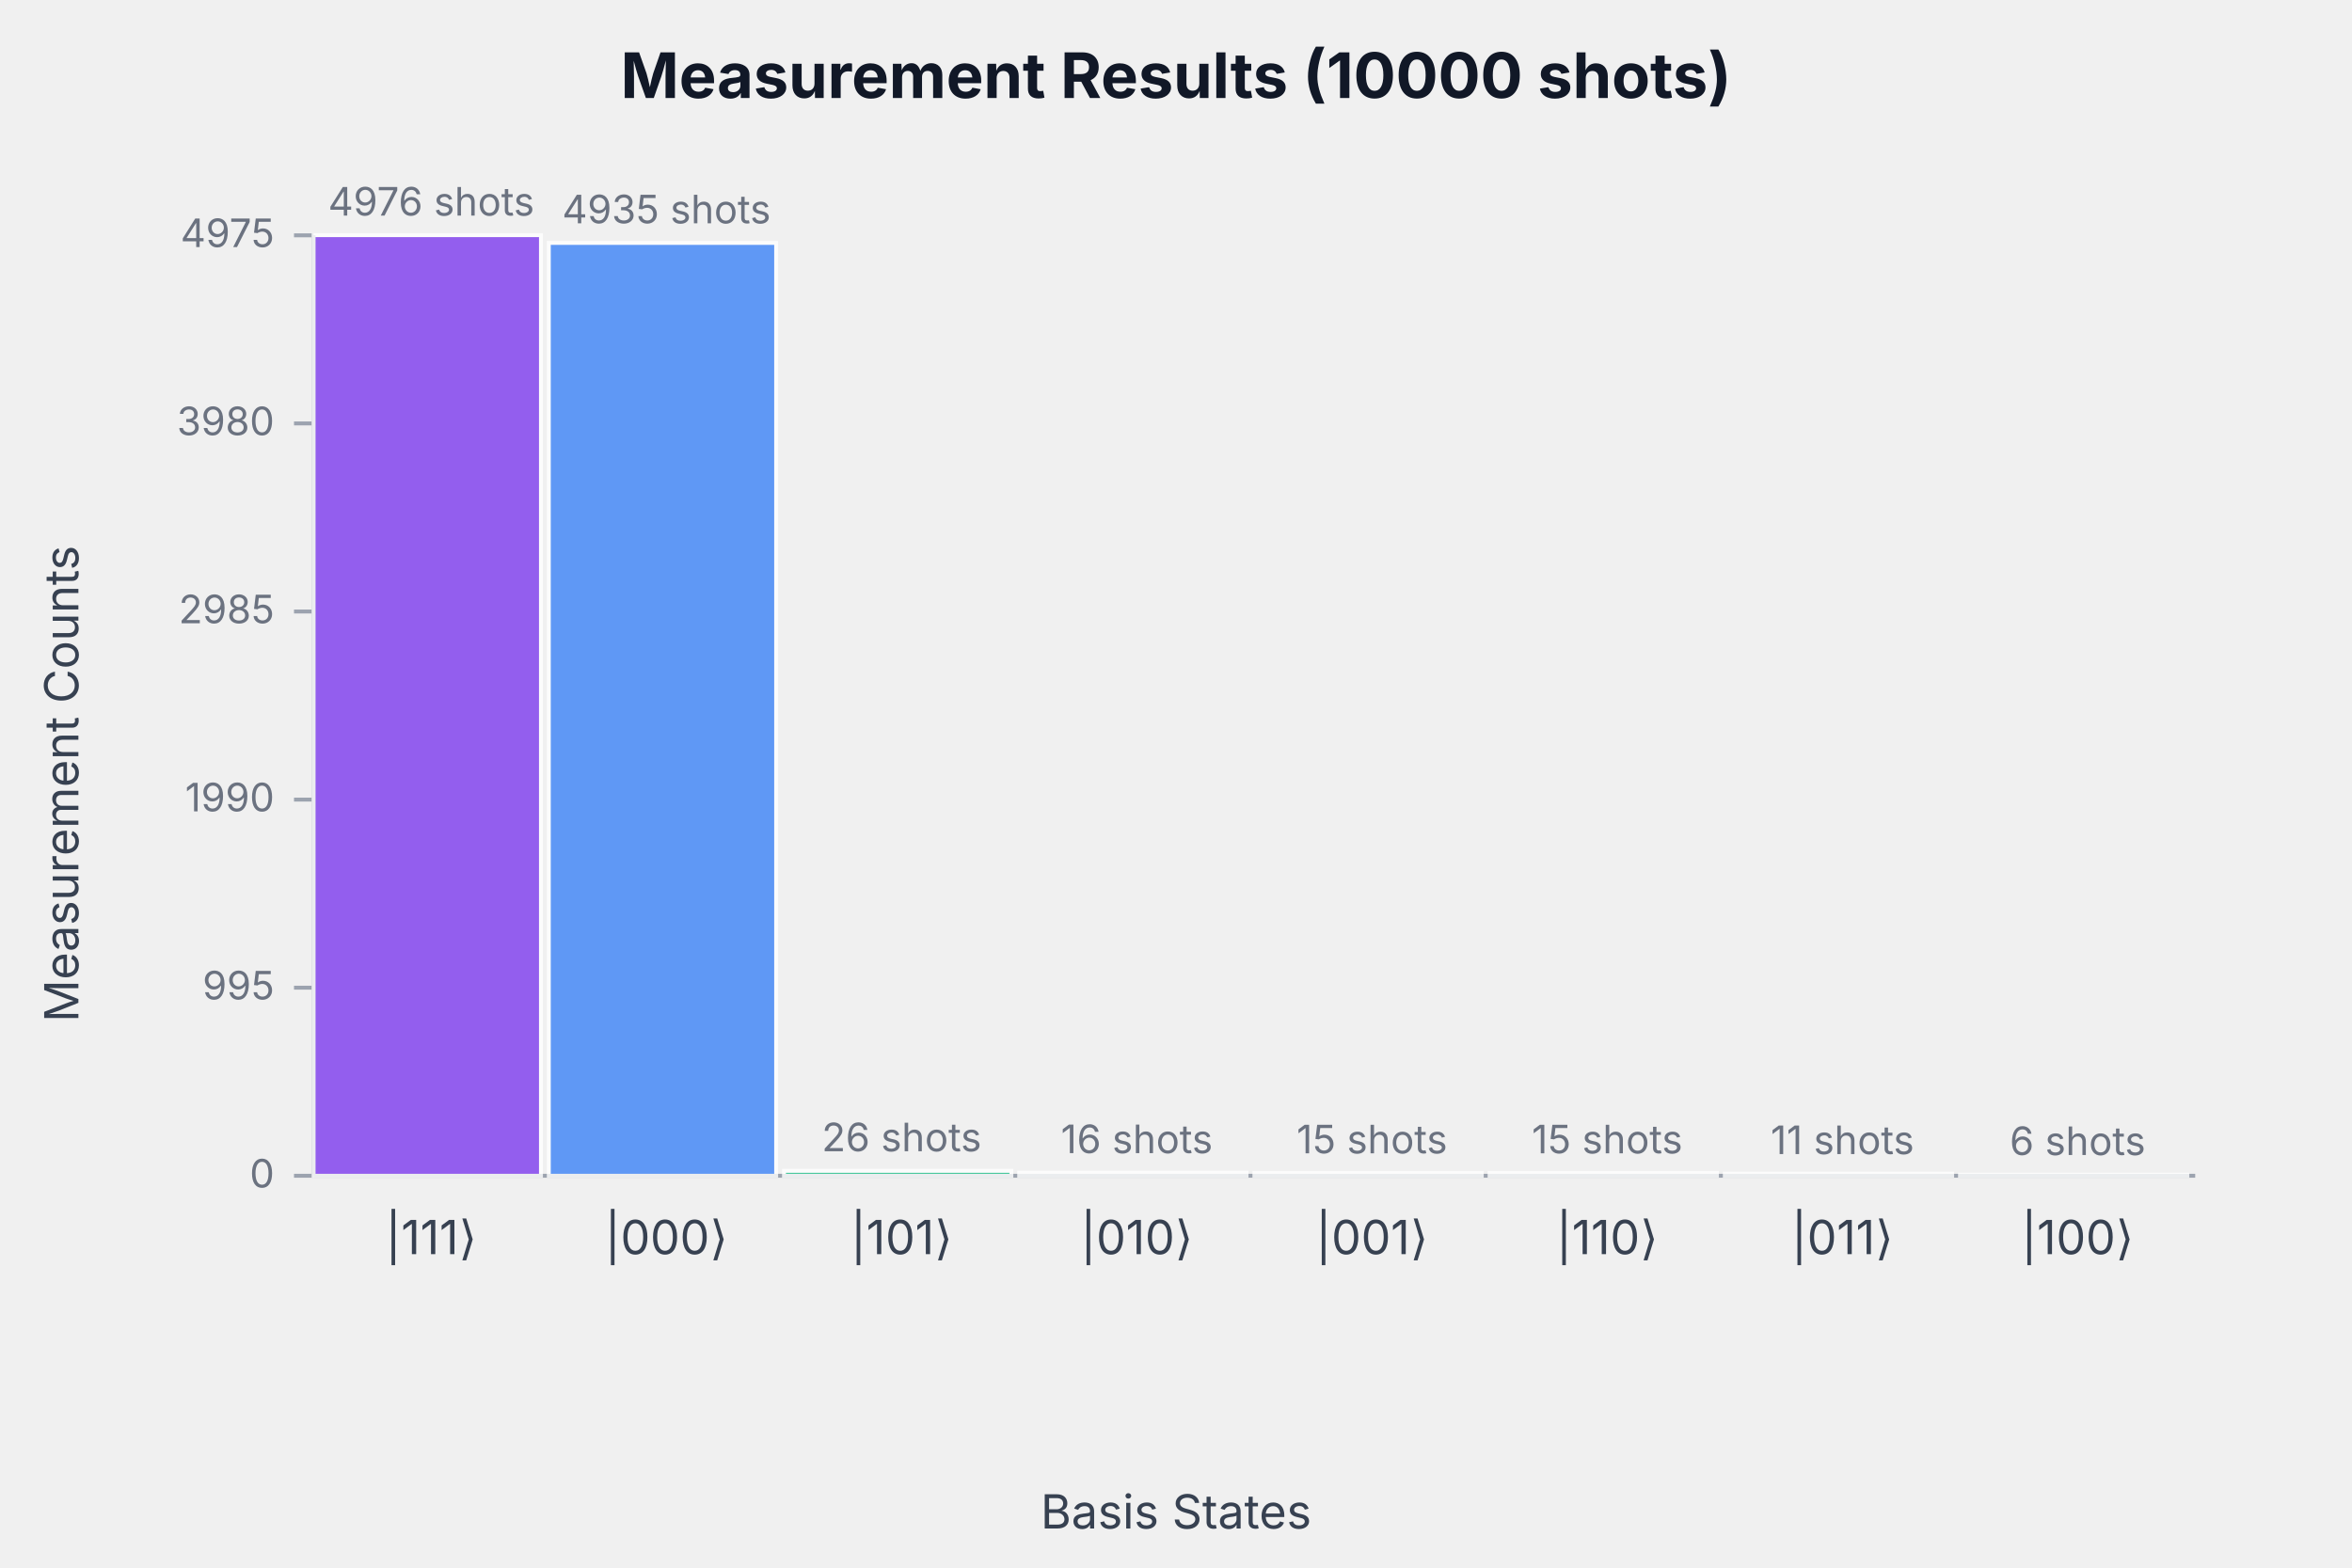
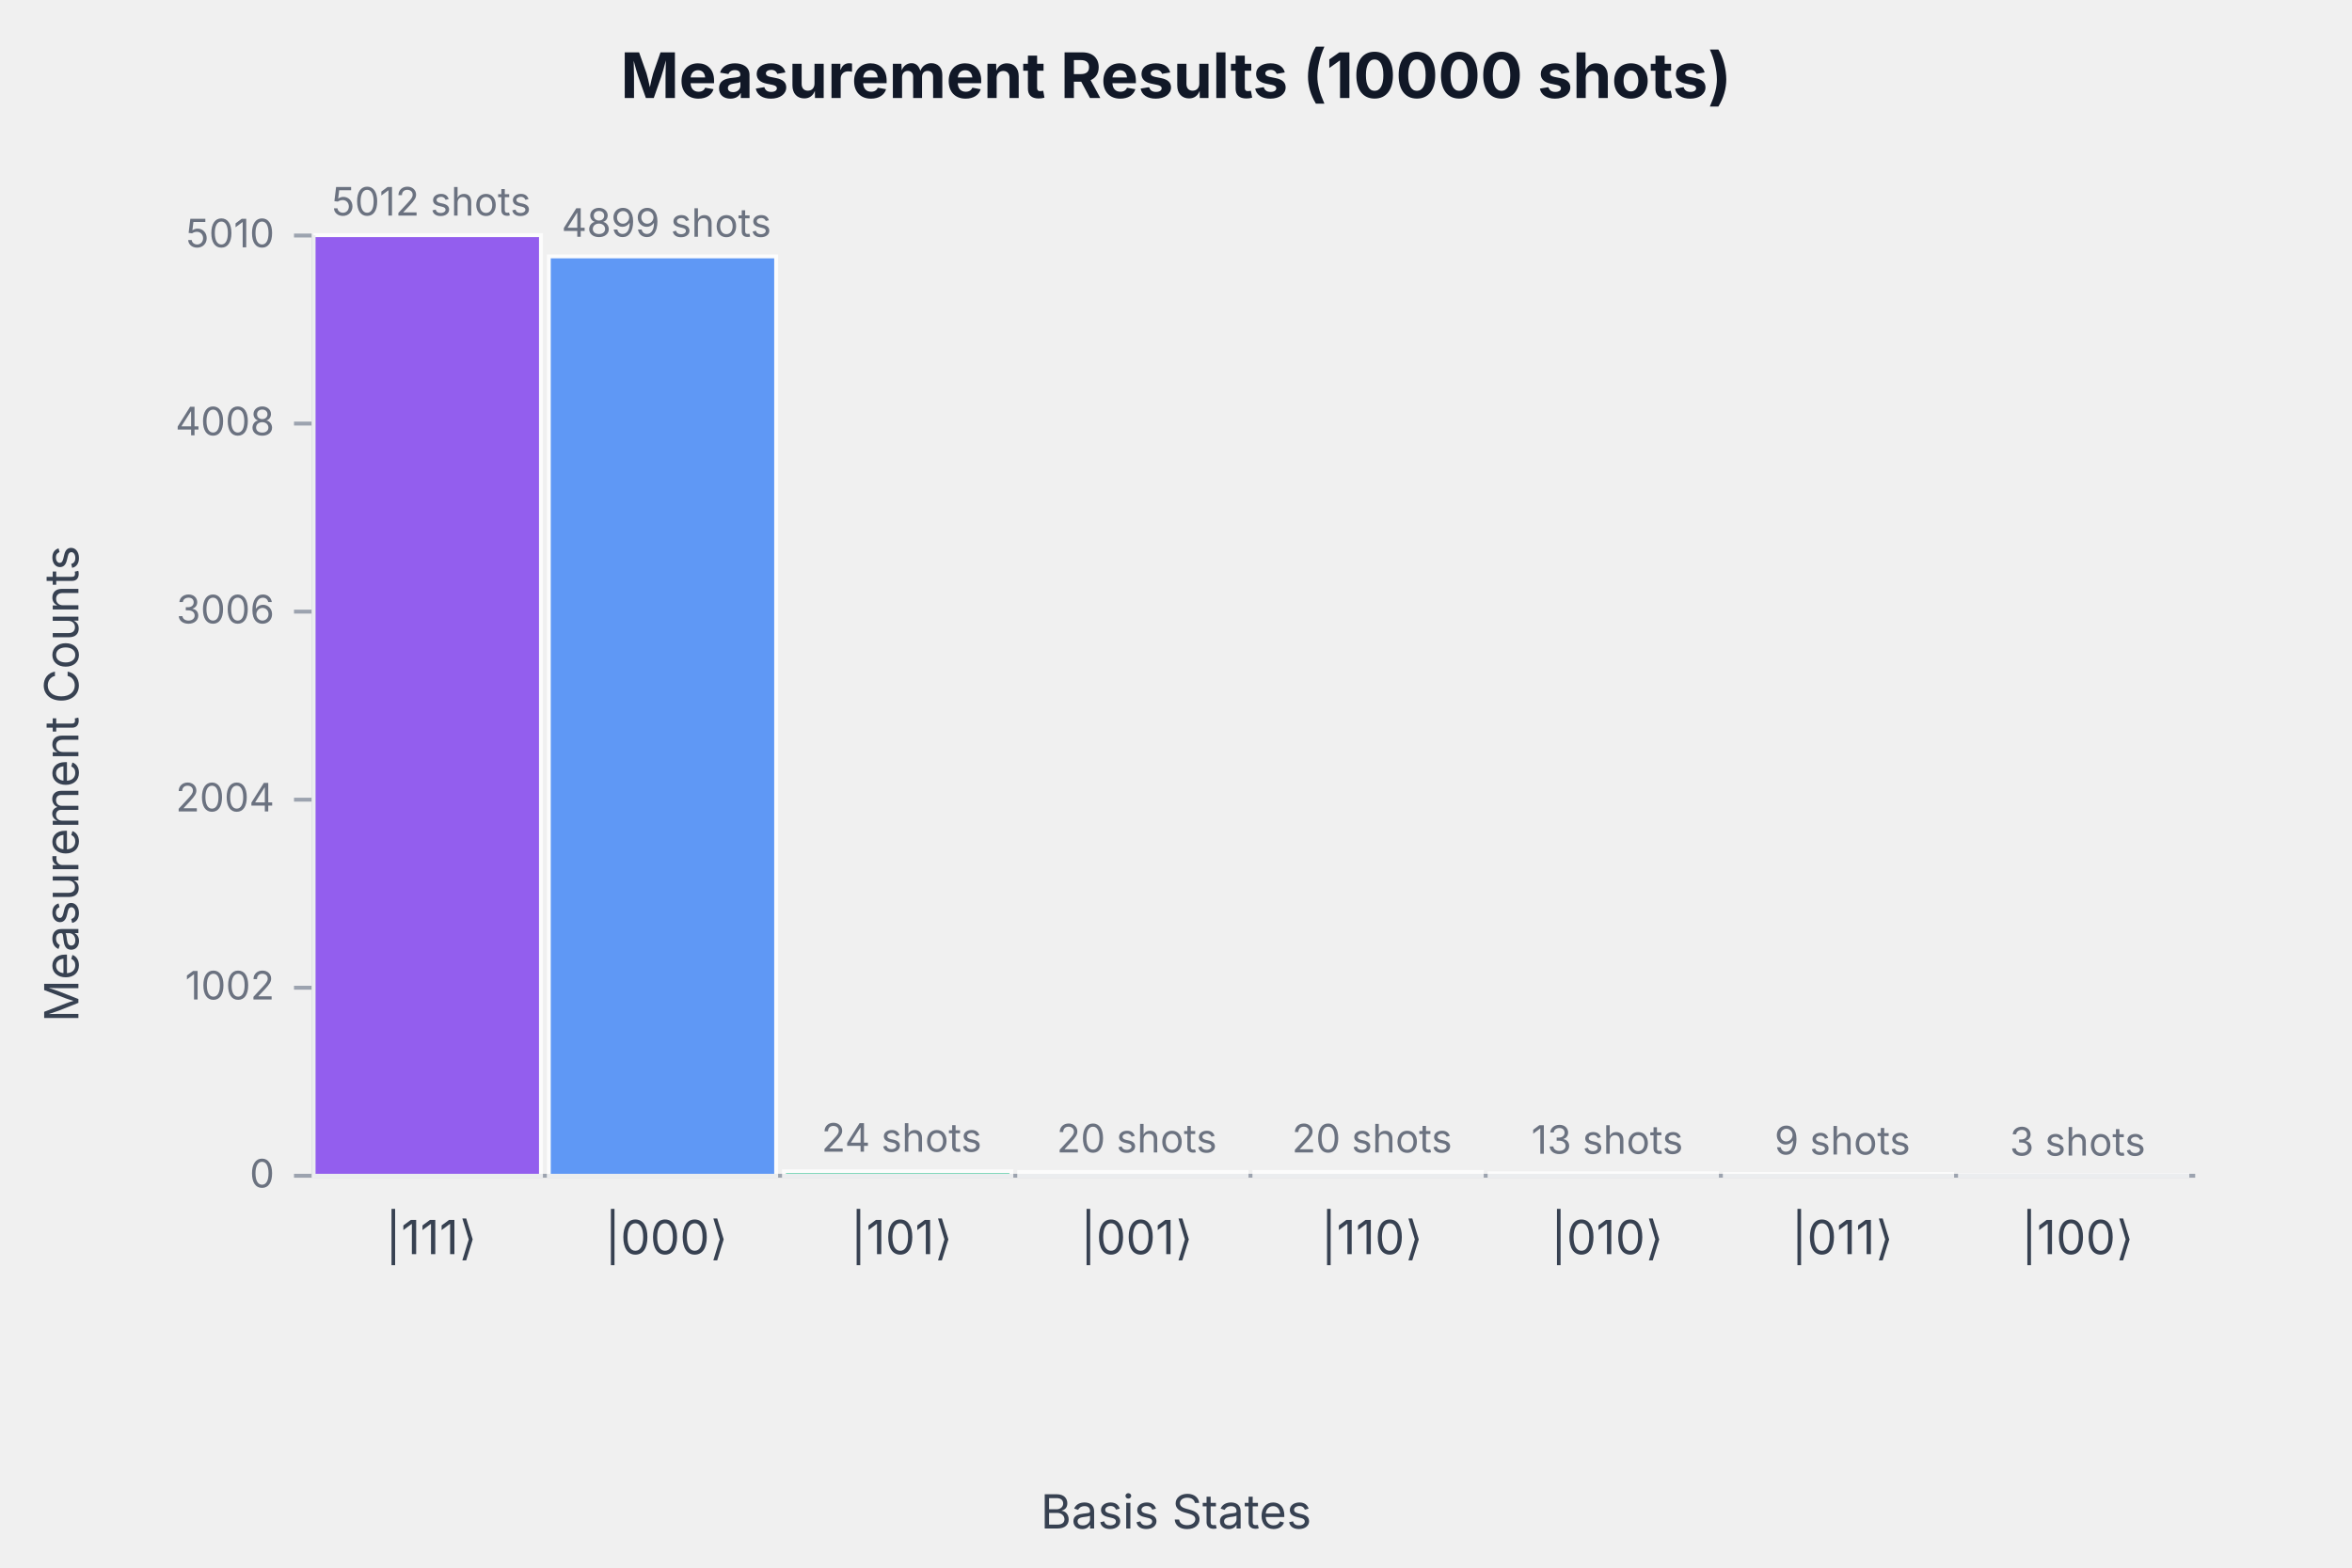
<svg xmlns="http://www.w3.org/2000/svg" height="400" style="background-color: #f9fafb; border: 1px solid #e5e7eb; border-radius: 8px;" width="600">
  <defs>
    <style>text { font-family: 'SF Pro Display', 'Segoe UI', system-ui, sans-serif; }
                     rect:hover { opacity: 1; stroke-width: 2; }</style>
  </defs>
  <text fill="#111827" font-size="16" font-weight="bold" text-anchor="middle" x="300" y="25">Measurement Results (10000 shots)</text>
  <text fill="#374151" font-size="12" text-anchor="middle" transform="rotate(-90 20 200)" x="20" y="200">Measurement Counts</text>
  <text fill="#374151" font-size="12" text-anchor="middle" x="300" y="390">Basis States</text>
  <g>
    <line stroke="#9ca3af" stroke-width="1" x1="80" x2="80" y1="60" y2="300" />
    <g>
      <line stroke="#9ca3af" stroke-width="1" x1="75" x2="80" y1="300" y2="300" />
      <text fill="#6b7280" font-size="10" text-anchor="end" x="70" y="303">0</text>
    </g>
    <g>
-       <line stroke="#9ca3af" stroke-width="1" x1="75" x2="80" y1="252.01" y2="252.01" />
-       <text fill="#6b7280" font-size="10" text-anchor="end" x="70" y="255.01">995</text>
+       <line stroke="#9ca3af" stroke-width="1" x1="75" x2="80" y1="252.019" y2="252.019" />
+       <text fill="#6b7280" font-size="10" text-anchor="end" x="70" y="255.019">1002</text>
    </g>
    <g>
-       <line stroke="#9ca3af" stroke-width="1" x1="75" x2="80" y1="204.019" y2="204.019" />
-       <text fill="#6b7280" font-size="10" text-anchor="end" x="70" y="207.019">1990</text>
+       <line stroke="#9ca3af" stroke-width="1" x1="75" x2="80" y1="204.038" y2="204.038" />
+       <text fill="#6b7280" font-size="10" text-anchor="end" x="70" y="207.038">2004</text>
    </g>
    <g>
-       <line stroke="#9ca3af" stroke-width="1" x1="75" x2="80" y1="156.029" y2="156.029" />
-       <text fill="#6b7280" font-size="10" text-anchor="end" x="70" y="159.029">2985</text>
+       <line stroke="#9ca3af" stroke-width="1" x1="75" x2="80" y1="156.057" y2="156.057" />
+       <text fill="#6b7280" font-size="10" text-anchor="end" x="70" y="159.057">3006</text>
    </g>
    <g>
-       <line stroke="#9ca3af" stroke-width="1" x1="75" x2="80" y1="108.039" y2="108.039" />
-       <text fill="#6b7280" font-size="10" text-anchor="end" x="70" y="111.039">3980</text>
+       <line stroke="#9ca3af" stroke-width="1" x1="75" x2="80" y1="108.077" y2="108.077" />
+       <text fill="#6b7280" font-size="10" text-anchor="end" x="70" y="111.077">4008</text>
    </g>
    <g>
-       <line stroke="#9ca3af" stroke-width="1" x1="75" x2="80" y1="60.048" y2="60.048" />
-       <text fill="#6b7280" font-size="10" text-anchor="end" x="70" y="63.048">4975</text>
+       <line stroke="#9ca3af" stroke-width="1" x1="75" x2="80" y1="60.096" y2="60.096" />
+       <text fill="#6b7280" font-size="10" text-anchor="end" x="70" y="63.096">5010</text>
    </g>
  </g>
  <line stroke="#9ca3af" stroke-width="1" x1="80" x2="560" y1="300" y2="300" />
  <g class="bar-group">
    <rect fill="#7c3aed" height="240" opacity="0.8" stroke="#ffffff" stroke-width="1" width="58" x="80" y="60" />
    <text fill="#374151" font-size="12" text-anchor="middle" x="110" y="320">|111⟩</text>
-     <text fill="#6b7280" font-size="10" text-anchor="middle" x="110" y="55">4976 shots</text>
+     <text fill="#6b7280" font-size="10" text-anchor="middle" x="110" y="55">5012 shots</text>
  </g>
  <g class="bar-group">
-     <rect fill="#3b82f6" height="238.023" opacity="0.8" stroke="#ffffff" stroke-width="1" width="58" x="140" y="61.977" />
+     <rect fill="#3b82f6" height="234.589" opacity="0.8" stroke="#ffffff" stroke-width="1" width="58" x="140" y="65.411" />
    <text fill="#374151" font-size="12" text-anchor="middle" x="170" y="320">|000⟩</text>
-     <text fill="#6b7280" font-size="10" text-anchor="middle" x="170" y="56.977">4935 shots</text>
+     <text fill="#6b7280" font-size="10" text-anchor="middle" x="170" y="60.411">4899 shots</text>
  </g>
  <g class="bar-group">
-     <rect fill="#10b981" height="1.254" opacity="0.8" stroke="#ffffff" stroke-width="1" width="58" x="200" y="298.746" />
+     <rect fill="#10b981" height="1.149" opacity="0.8" stroke="#ffffff" stroke-width="1" width="58" x="200" y="298.851" />
    <text fill="#374151" font-size="12" text-anchor="middle" x="230" y="320">|101⟩</text>
-     <text fill="#6b7280" font-size="10" text-anchor="middle" x="230" y="293.746">26 shots</text>
+     <text fill="#6b7280" font-size="10" text-anchor="middle" x="230" y="293.851">24 shots</text>
  </g>
  <g class="bar-group">
-     <rect fill="#f59e0b" height="0.772" opacity="0.8" stroke="#ffffff" stroke-width="1" width="58" x="260" y="299.228" />
-     <text fill="#374151" font-size="12" text-anchor="middle" x="290" y="320">|010⟩</text>
-     <text fill="#6b7280" font-size="10" text-anchor="middle" x="290" y="294.228">16 shots</text>
+     <rect fill="#f59e0b" height="0.958" opacity="0.8" stroke="#ffffff" stroke-width="1" width="58" x="260" y="299.042" />
+     <text fill="#374151" font-size="12" text-anchor="middle" x="290" y="320">|001⟩</text>
+     <text fill="#6b7280" font-size="10" text-anchor="middle" x="290" y="294.042">20 shots</text>
  </g>
  <g class="bar-group">
-     <rect fill="#ef4444" height="0.723" opacity="0.8" stroke="#ffffff" stroke-width="1" width="58" x="320" y="299.277" />
-     <text fill="#374151" font-size="12" text-anchor="middle" x="350" y="320">|001⟩</text>
-     <text fill="#6b7280" font-size="10" text-anchor="middle" x="350" y="294.277">15 shots</text>
+     <rect fill="#ef4444" height="0.958" opacity="0.8" stroke="#ffffff" stroke-width="1" width="58" x="320" y="299.042" />
+     <text fill="#374151" font-size="12" text-anchor="middle" x="350" y="320">|110⟩</text>
+     <text fill="#6b7280" font-size="10" text-anchor="middle" x="350" y="294.042">20 shots</text>
  </g>
  <g class="bar-group">
-     <rect fill="#8b5cf6" height="0.723" opacity="0.8" stroke="#ffffff" stroke-width="1" width="58" x="380" y="299.277" />
-     <text fill="#374151" font-size="12" text-anchor="middle" x="410" y="320">|110⟩</text>
-     <text fill="#6b7280" font-size="10" text-anchor="middle" x="410" y="294.277">15 shots</text>
+     <rect fill="#8b5cf6" height="0.623" opacity="0.8" stroke="#ffffff" stroke-width="1" width="58" x="380" y="299.377" />
+     <text fill="#374151" font-size="12" text-anchor="middle" x="410" y="320">|010⟩</text>
+     <text fill="#6b7280" font-size="10" text-anchor="middle" x="410" y="294.377">13 shots</text>
  </g>
  <g class="bar-group">
-     <rect fill="#06b6d4" height="0.531" opacity="0.8" stroke="#ffffff" stroke-width="1" width="58" x="440" y="299.469" />
+     <rect fill="#06b6d4" height="0.431" opacity="0.8" stroke="#ffffff" stroke-width="1" width="58" x="440" y="299.569" />
    <text fill="#374151" font-size="12" text-anchor="middle" x="470" y="320">|011⟩</text>
-     <text fill="#6b7280" font-size="10" text-anchor="middle" x="470" y="294.469">11 shots</text>
+     <text fill="#6b7280" font-size="10" text-anchor="middle" x="470" y="294.569">9 shots</text>
  </g>
  <g class="bar-group">
-     <rect fill="#84cc16" height="0.289" opacity="0.8" stroke="#ffffff" stroke-width="1" width="58" x="500" y="299.711" />
+     <rect fill="#84cc16" height="0.144" opacity="0.8" stroke="#ffffff" stroke-width="1" width="58" x="500" y="299.856" />
    <text fill="#374151" font-size="12" text-anchor="middle" x="530" y="320">|100⟩</text>
-     <text fill="#6b7280" font-size="10" text-anchor="middle" x="530" y="294.711">6 shots</text>
+     <text fill="#6b7280" font-size="10" text-anchor="middle" x="530" y="294.856">3 shots</text>
  </g>
</svg>
